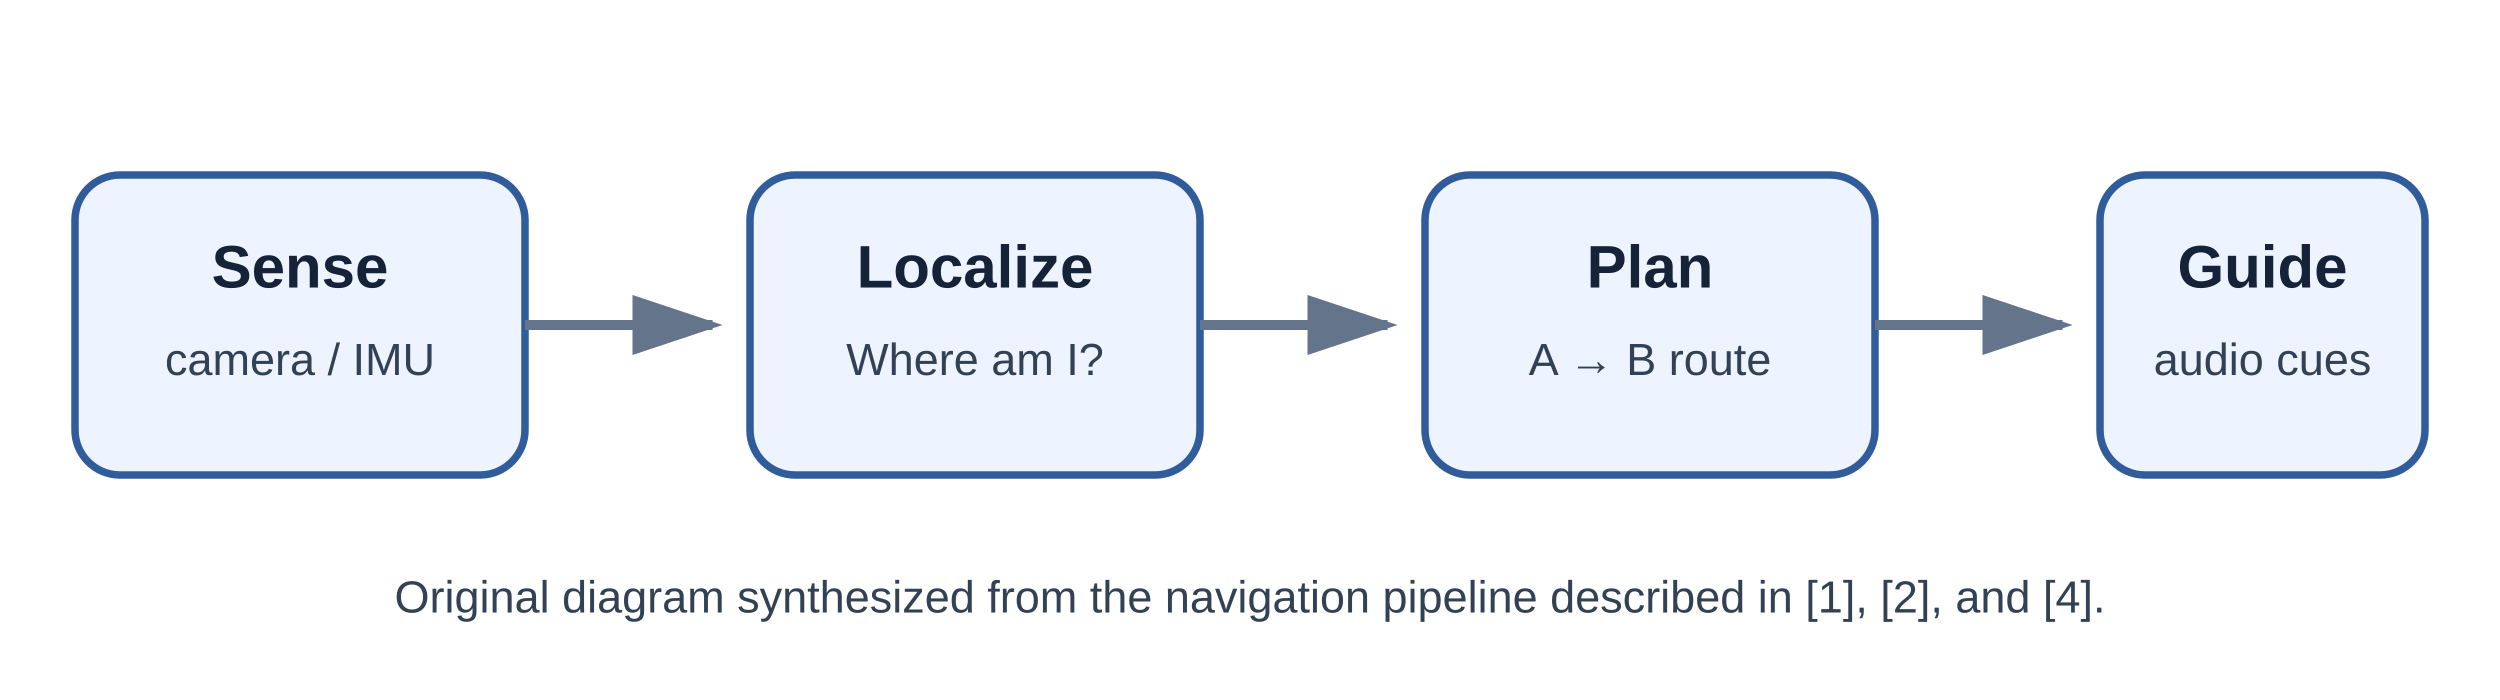
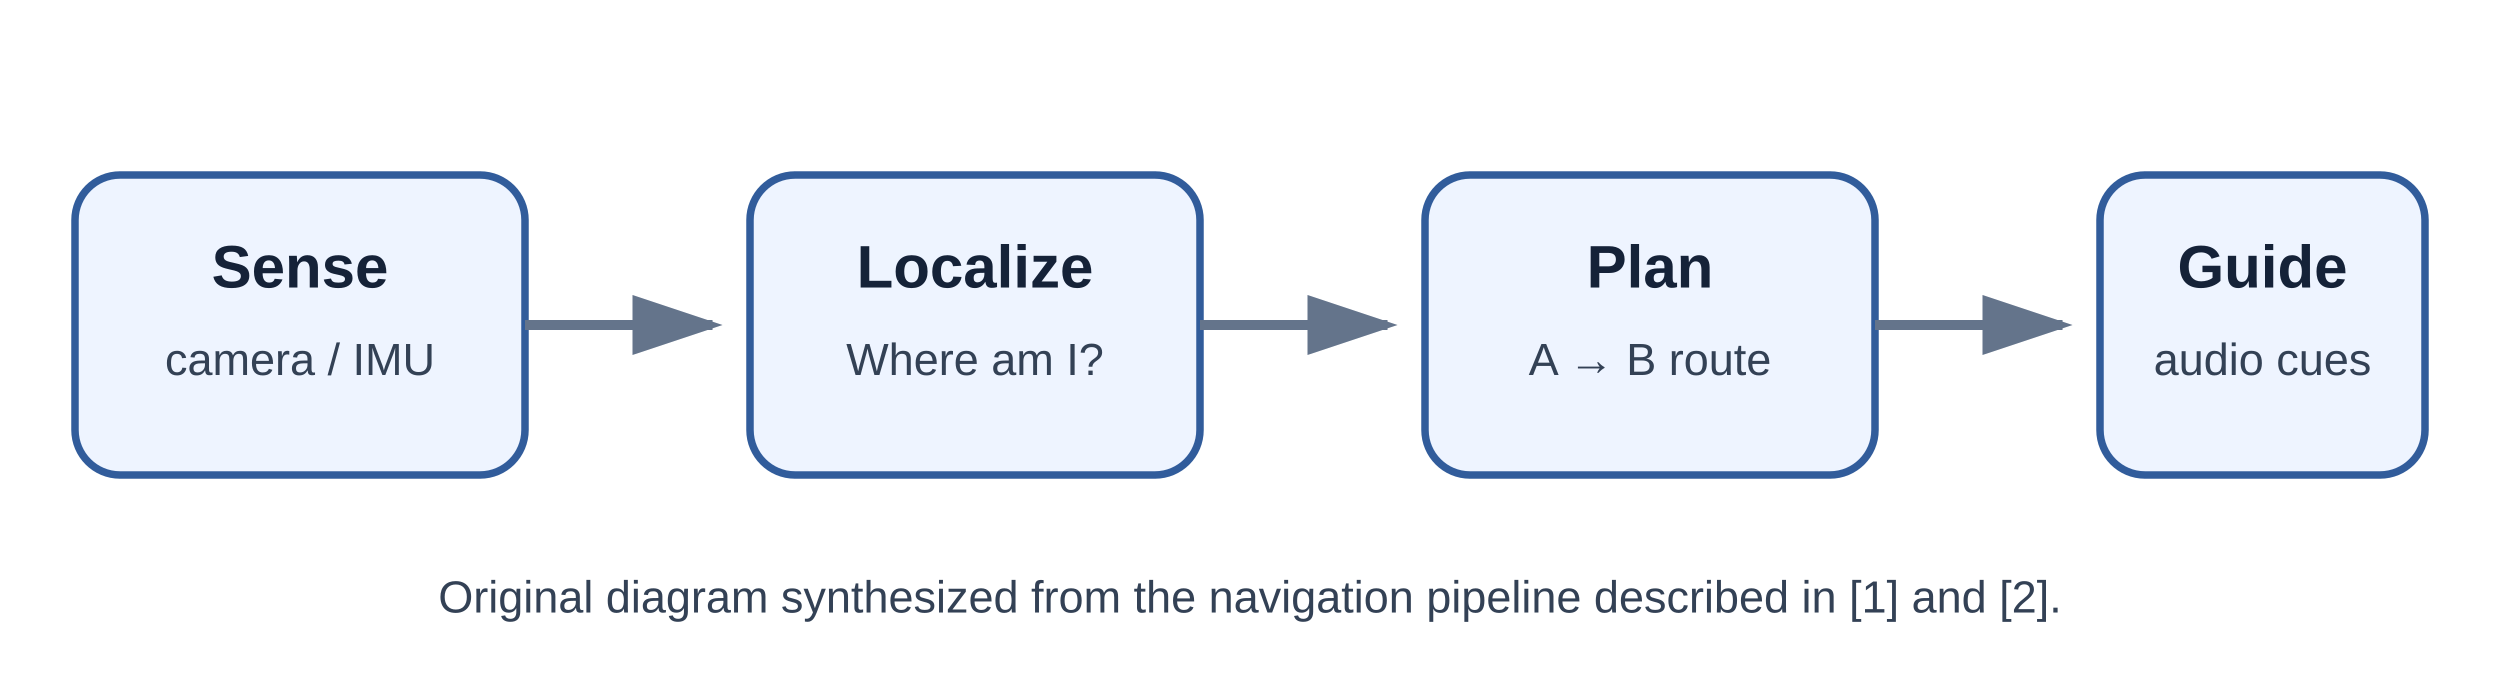
<svg xmlns="http://www.w3.org/2000/svg" viewBox="0 0 1000 280">
  <style>.t{font:700 24px Arial;fill:#152238}.s{font:18px Arial;fill:#334155}.b{fill:#eef4ff;stroke:#315c9b;stroke-width:3}.a{stroke:#64748b;stroke-width:4;marker-end:url(#m)}</style>
  <defs>
    <marker id="m" markerWidth="10" markerHeight="10" refX="8" refY="3" orient="auto">
      <path d="M0,0 L0,6 L9,3 z" fill="#64748b" />
    </marker>
  </defs>
  <rect class="b" x="30" y="70" rx="18" width="180" height="120" />
  <text class="t" x="120" y="115" text-anchor="middle">Sense</text>
  <text class="s" x="120" y="150" text-anchor="middle">camera / IMU</text>
  <line class="a" x1="210" y1="130" x2="285" y2="130" />
  <rect class="b" x="300" y="70" rx="18" width="180" height="120" />
  <text class="t" x="390" y="115" text-anchor="middle">Localize</text>
  <text class="s" x="390" y="150" text-anchor="middle">Where am I?</text>
  <line class="a" x1="480" y1="130" x2="555" y2="130" />
  <rect class="b" x="570" y="70" rx="18" width="180" height="120" />
  <text class="t" x="660" y="115" text-anchor="middle">Plan</text>
  <text class="s" x="660" y="150" text-anchor="middle">A → B route</text>
  <line class="a" x1="750" y1="130" x2="825" y2="130" />
  <rect class="b" x="840" y="70" rx="18" width="130" height="120" />
  <text class="t" x="905" y="115" text-anchor="middle">Guide</text>
  <text class="s" x="905" y="150" text-anchor="middle">audio cues</text>
-   <text class="s" x="500" y="245" text-anchor="middle">Original diagram synthesized from the navigation pipeline described in [1], [2], and [4].</text>
+   <text class="s" x="500" y="245" text-anchor="middle">Original diagram synthesized from the navigation pipeline described in [1] and [2].</text>
</svg>
